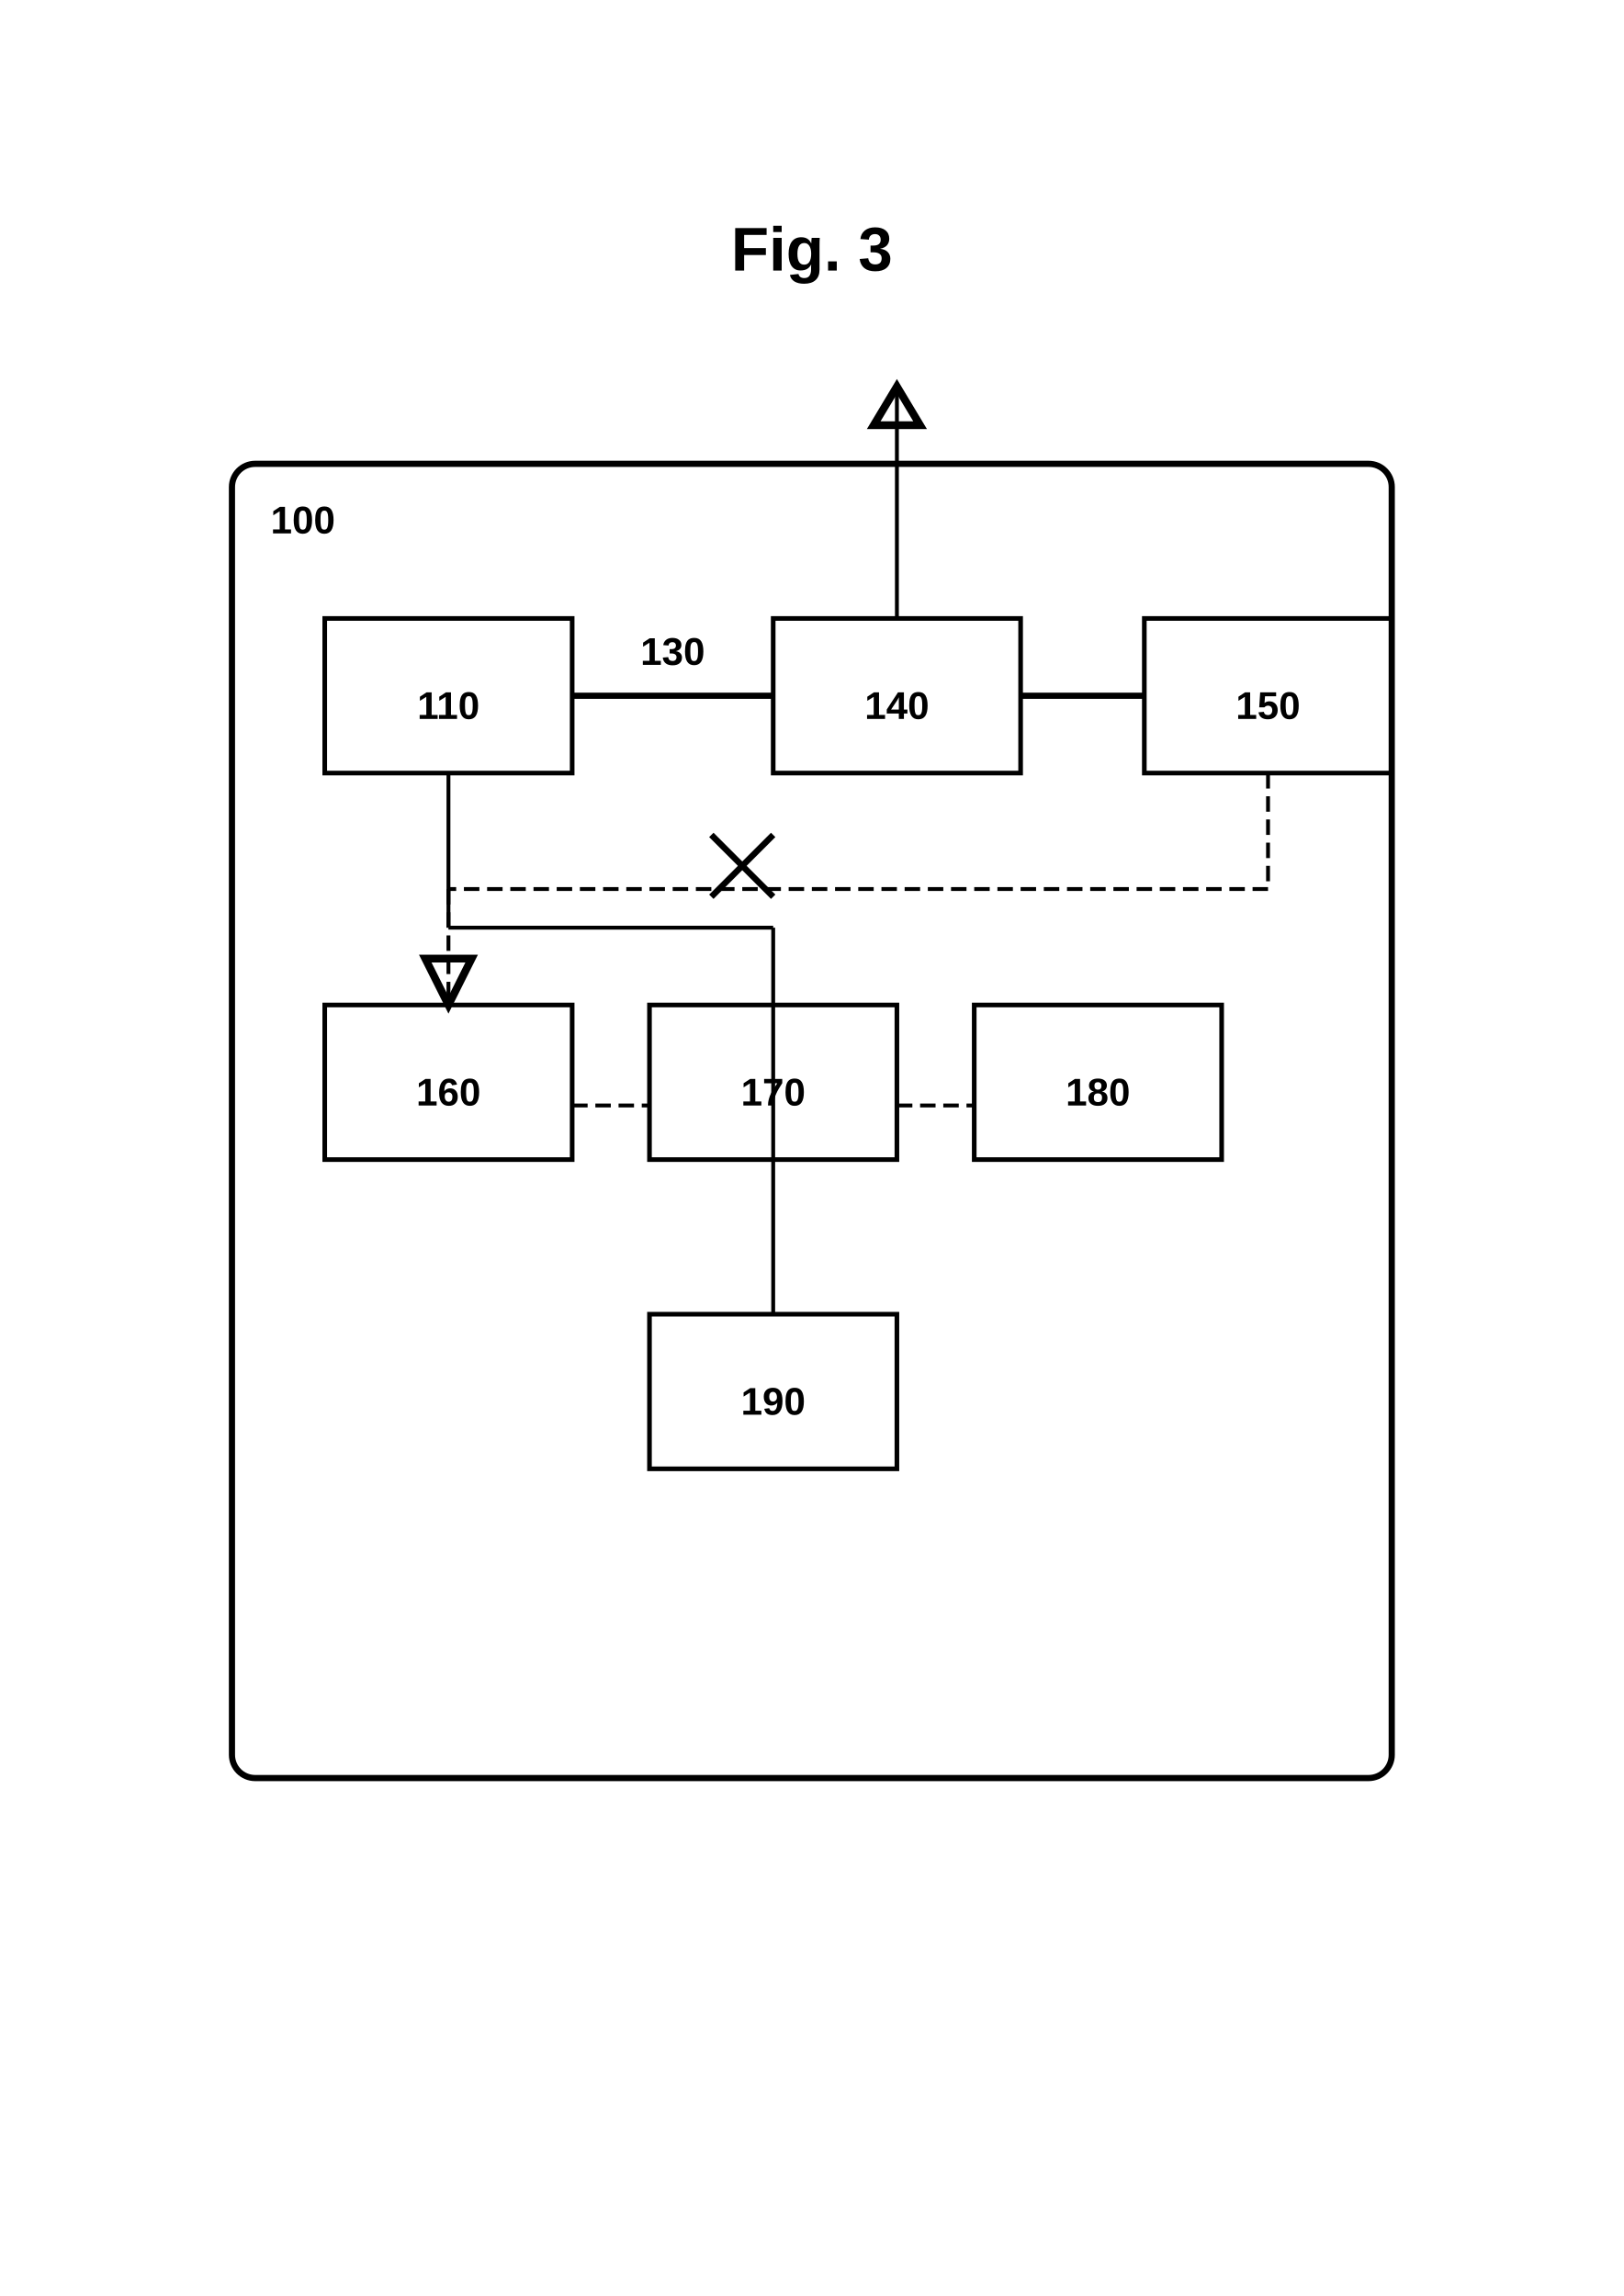
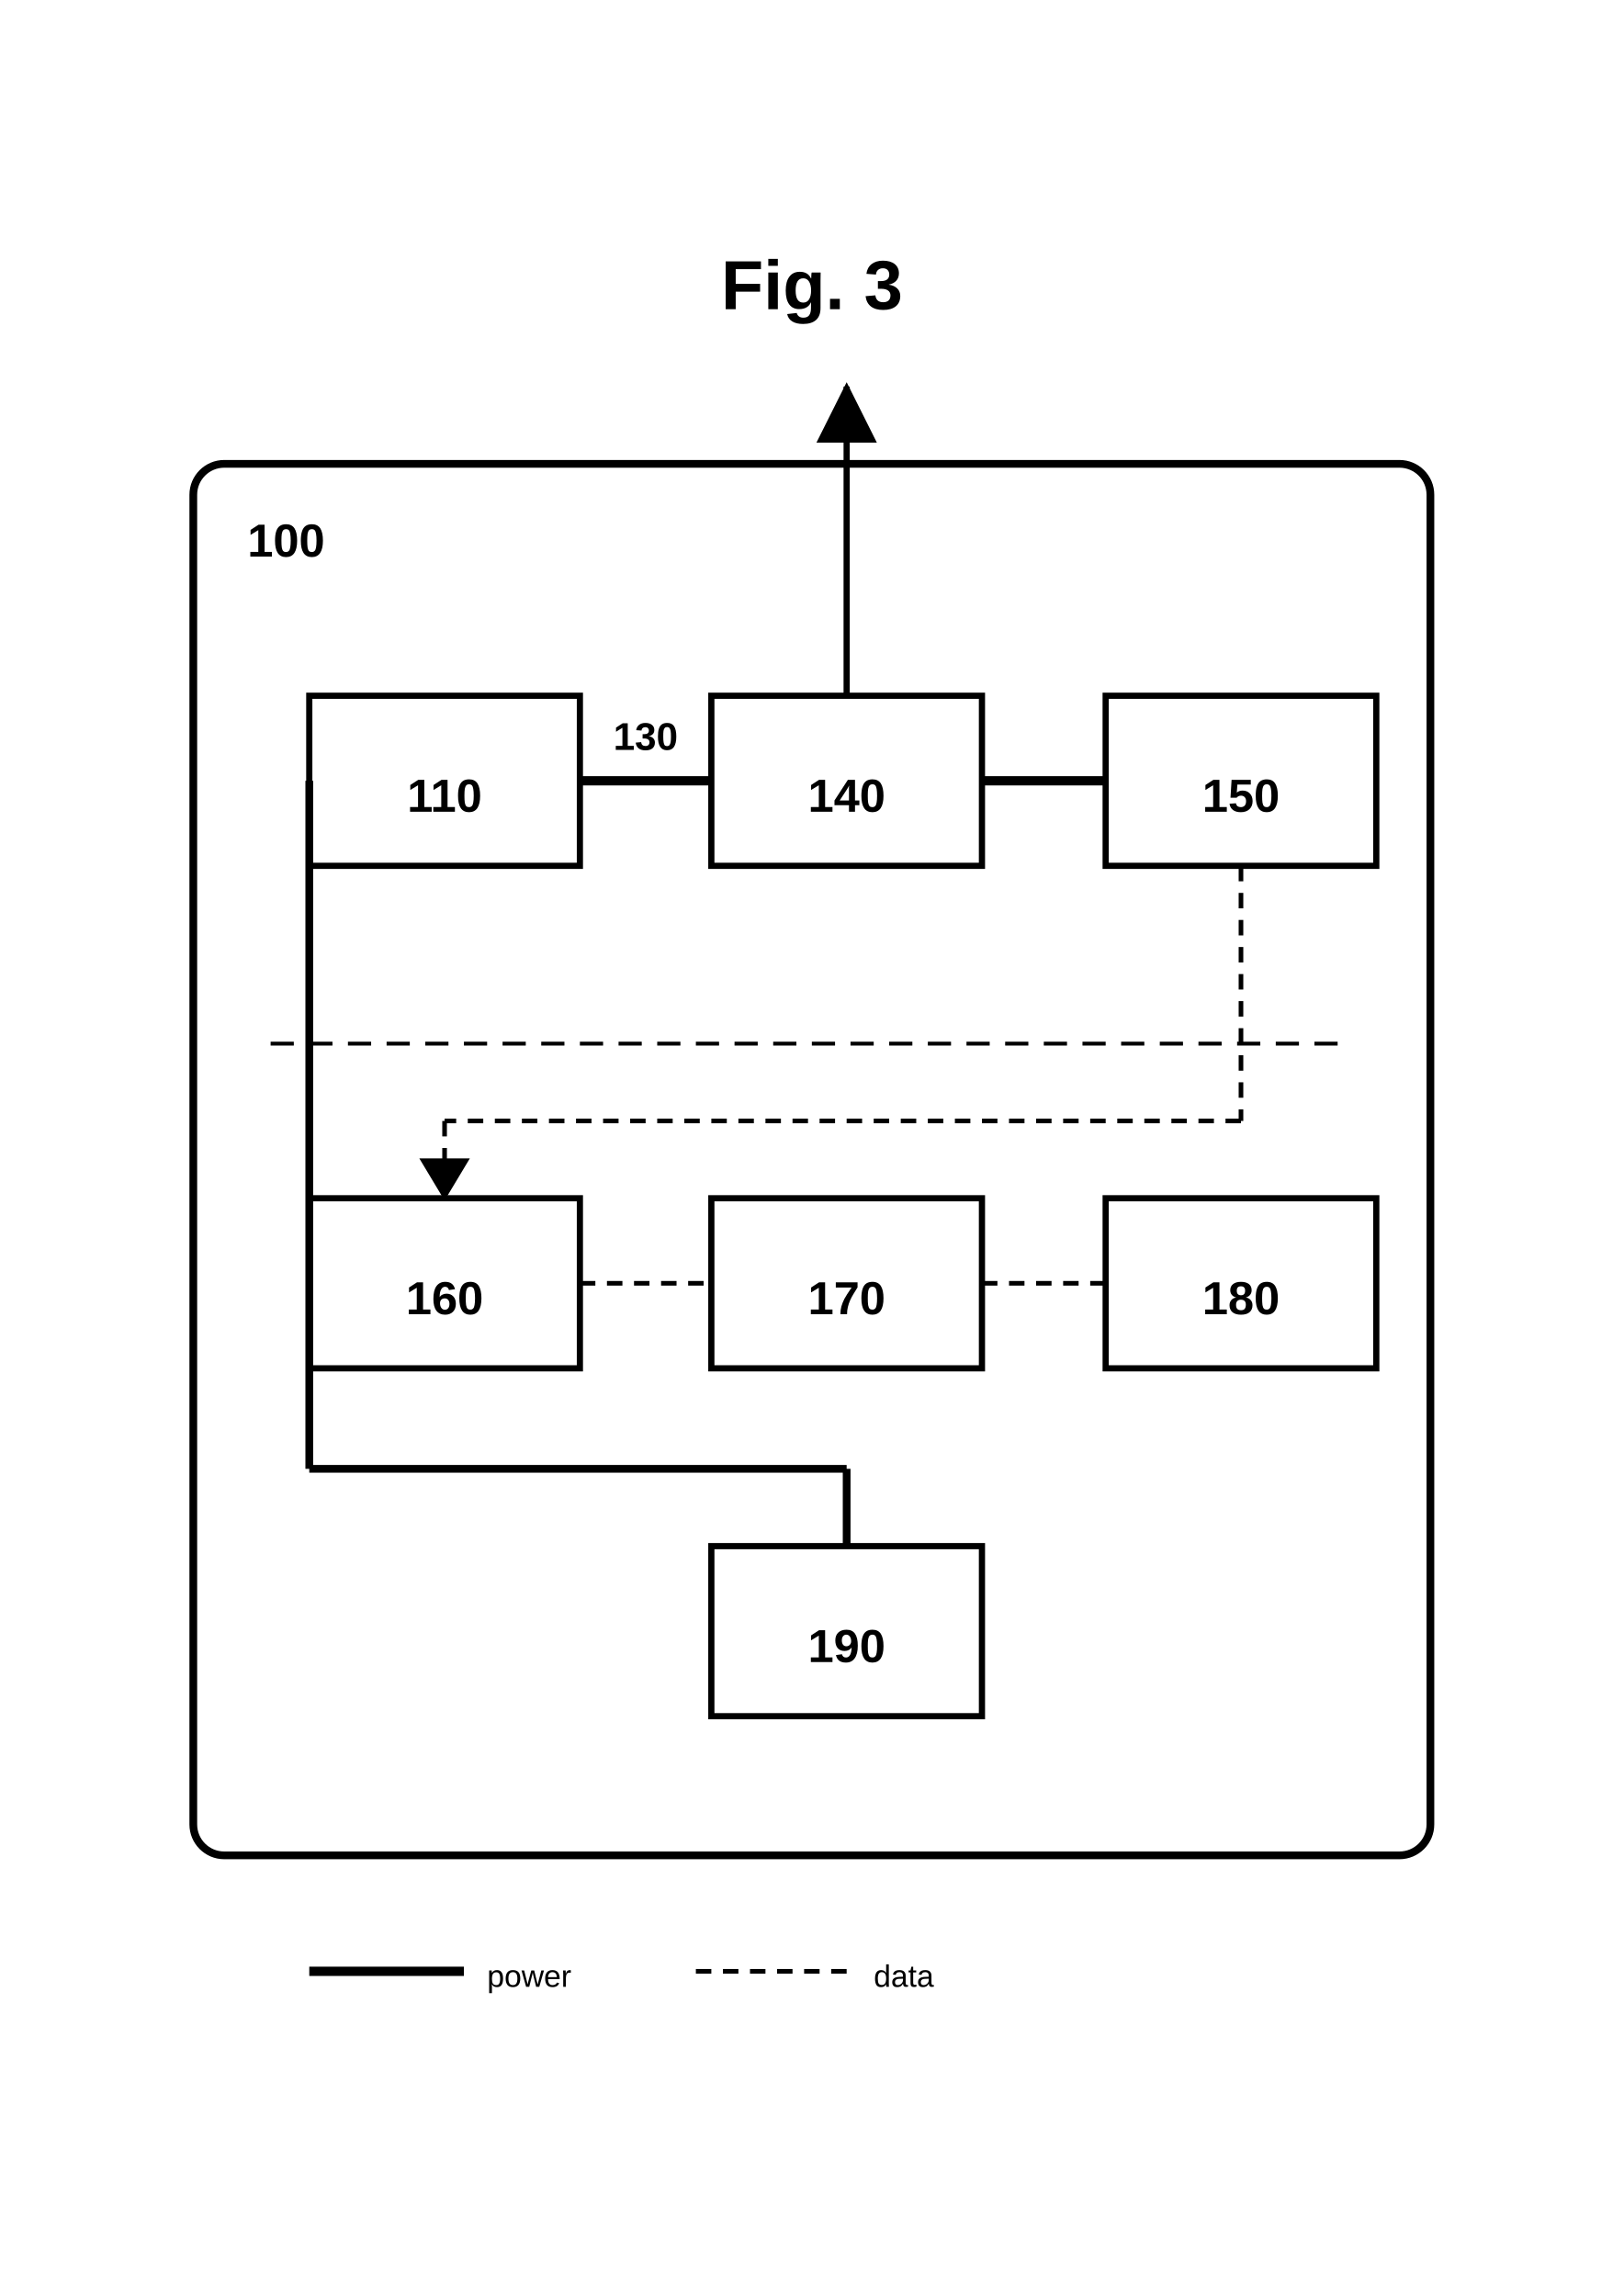
<svg xmlns="http://www.w3.org/2000/svg" width="210mm" height="297mm" viewBox="0 0 210 297">
-   <style>
-     text { font-family: Arial, Helvetica, sans-serif; }
-     .num { font-size: 5px; font-weight: bold; }
-     .fig { font-size: 8px; font-weight: bold; }
-     rect, line, polygon, circle, path { fill: none; stroke: black; }
-   </style>
-   <text x="105" y="35" text-anchor="middle" class="fig">Fig. 3</text>
-   <rect x="30" y="60" width="150" height="170" rx="3" ry="3" stroke-width="0.8" />
-   <text x="35" y="69" class="num">100</text>
-   <rect x="42" y="80" width="32" height="20" stroke-width="0.6" />
-   <text x="58" y="93" text-anchor="middle" class="num">110</text>
-   <line x1="74" y1="90" x2="100" y2="90" stroke-width="0.8" />
-   <text x="87" y="86" text-anchor="middle" class="num">130</text>
-   <rect x="100" y="80" width="32" height="20" stroke-width="0.6" />
-   <text x="116" y="93" text-anchor="middle" class="num">140</text>
-   <line x1="132" y1="90" x2="148" y2="90" stroke-width="0.8" />
-   <rect x="148" y="80" width="32" height="20" stroke-width="0.6" />
-   <text x="164" y="93" text-anchor="middle" class="num">150</text>
-   <line x1="116" y1="80" x2="116" y2="50" stroke-width="0.5" />
-   <polygon points="116,50 113,55 119,55" fill="black" stroke="none" />
-   <rect x="42" y="130" width="32" height="20" stroke-width="0.6" />
-   <text x="58" y="143" text-anchor="middle" class="num">160</text>
-   <line x1="164" y1="100" x2="164" y2="115" stroke-width="0.5" stroke-dasharray="2,1" />
-   <line x1="164" y1="115" x2="58" y2="115" stroke-width="0.5" stroke-dasharray="2,1" />
-   <line x1="58" y1="115" x2="58" y2="130" stroke-width="0.5" stroke-dasharray="2,1" />
-   <polygon points="58,130 55,124 61,124" fill="black" stroke="none" />
-   <line x1="92" y1="108" x2="100" y2="116" stroke-width="0.8" />
-   <line x1="100" y1="108" x2="92" y2="116" stroke-width="0.8" />
-   <rect x="84" y="130" width="32" height="20" stroke-width="0.6" />
-   <text x="100" y="143" text-anchor="middle" class="num">170</text>
-   <rect x="126" y="130" width="32" height="20" stroke-width="0.6" />
-   <text x="142" y="143" text-anchor="middle" class="num">180</text>
-   <rect x="84" y="170" width="32" height="20" stroke-width="0.6" />
-   <text x="100" y="183" text-anchor="middle" class="num">190</text>
-   <line x1="100" y1="170" x2="100" y2="120" stroke-width="0.5" />
-   <line x1="100" y1="120" x2="58" y2="120" stroke-width="0.5" />
-   <line x1="58" y1="120" x2="58" y2="100" stroke-width="0.5" />
-   <line x1="74" y1="143" x2="84" y2="143" stroke-width="0.5" stroke-dasharray="2,1" />
-   <line x1="116" y1="143" x2="126" y2="143" stroke-width="0.5" stroke-dasharray="2,1" />
+   <text x="105" y="40" text-anchor="middle" font-family="Arial" font-size="9" font-weight="bold" fill="black">Fig. 3</text>
+   <rect x="25" y="60" width="160" height="180" rx="4" ry="4" fill="none" stroke="black" stroke-width="1" />
+   <text x="32" y="72" font-family="Arial" font-size="6" font-weight="bold" fill="black">100</text>
+   <rect x="40" y="90" width="35" height="22" fill="none" stroke="black" stroke-width="0.8" />
+   <text x="57.5" y="105" text-anchor="middle" font-family="Arial" font-size="6" font-weight="bold" fill="black">110</text>
+   <line x1="75" y1="101" x2="92" y2="101" stroke="black" stroke-width="1.2" />
+   <text x="83.5" y="97" text-anchor="middle" font-family="Arial" font-size="5" font-weight="bold" fill="black">130</text>
+   <rect x="92" y="90" width="35" height="22" fill="none" stroke="black" stroke-width="0.8" />
+   <text x="109.5" y="105" text-anchor="middle" font-family="Arial" font-size="6" font-weight="bold" fill="black">140</text>
+   <line x1="127" y1="101" x2="143" y2="101" stroke="black" stroke-width="1.2" />
+   <rect x="143" y="90" width="35" height="22" fill="none" stroke="black" stroke-width="0.8" />
+   <text x="160.5" y="105" text-anchor="middle" font-family="Arial" font-size="6" font-weight="bold" fill="black">150</text>
+   <line x1="109.5" y1="90" x2="109.5" y2="50" stroke="black" stroke-width="0.8" />
+   <polygon points="109.5,50 106,57 113,57" fill="black" stroke="black" stroke-width="0.5" />
+   <line x1="35" y1="135" x2="175" y2="135" stroke="black" stroke-width="0.5" stroke-dasharray="3,2" />
+   <rect x="40" y="155" width="35" height="22" fill="none" stroke="black" stroke-width="0.8" />
+   <text x="57.5" y="170" text-anchor="middle" font-family="Arial" font-size="6" font-weight="bold" fill="black">160</text>
+   <rect x="92" y="155" width="35" height="22" fill="none" stroke="black" stroke-width="0.8" />
+   <text x="109.5" y="170" text-anchor="middle" font-family="Arial" font-size="6" font-weight="bold" fill="black">170</text>
+   <rect x="143" y="155" width="35" height="22" fill="none" stroke="black" stroke-width="0.8" />
+   <text x="160.5" y="170" text-anchor="middle" font-family="Arial" font-size="6" font-weight="bold" fill="black">180</text>
+   <rect x="92" y="200" width="35" height="22" fill="none" stroke="black" stroke-width="0.8" />
+   <text x="109.5" y="215" text-anchor="middle" font-family="Arial" font-size="6" font-weight="bold" fill="black">190</text>
+   <line x1="160.5" y1="112" x2="160.5" y2="145" stroke="black" stroke-width="0.6" stroke-dasharray="2,1.5" />
+   <line x1="160.5" y1="145" x2="57.5" y2="145" stroke="black" stroke-width="0.6" stroke-dasharray="2,1.5" />
+   <line x1="57.5" y1="145" x2="57.5" y2="155" stroke="black" stroke-width="0.6" stroke-dasharray="2,1.5" />
+   <polygon points="57.5,155 54.5,150 60.5,150" fill="black" stroke="black" stroke-width="0.3" />
+   <line x1="109.5" y1="200" x2="109.5" y2="190" stroke="black" stroke-width="1" />
+   <line x1="109.5" y1="190" x2="40" y2="190" stroke="black" stroke-width="1" />
+   <line x1="40" y1="190" x2="40" y2="101" stroke="black" stroke-width="1" />
+   <line x1="40" y1="101" x2="40" y2="101" stroke="black" stroke-width="1" />
+   <line x1="75" y1="166" x2="92" y2="166" stroke="black" stroke-width="0.6" stroke-dasharray="2,1.5" />
+   <line x1="127" y1="166" x2="143" y2="166" stroke="black" stroke-width="0.6" stroke-dasharray="2,1.5" />
+   <line x1="40" y1="255" x2="60" y2="255" stroke="black" stroke-width="1.2" />
+   <text x="63" y="257" font-family="Arial" font-size="4" fill="black">power</text>
+   <line x1="90" y1="255" x2="110" y2="255" stroke="black" stroke-width="0.6" stroke-dasharray="2,1.5" />
+   <text x="113" y="257" font-family="Arial" font-size="4" fill="black">data</text>
</svg>
